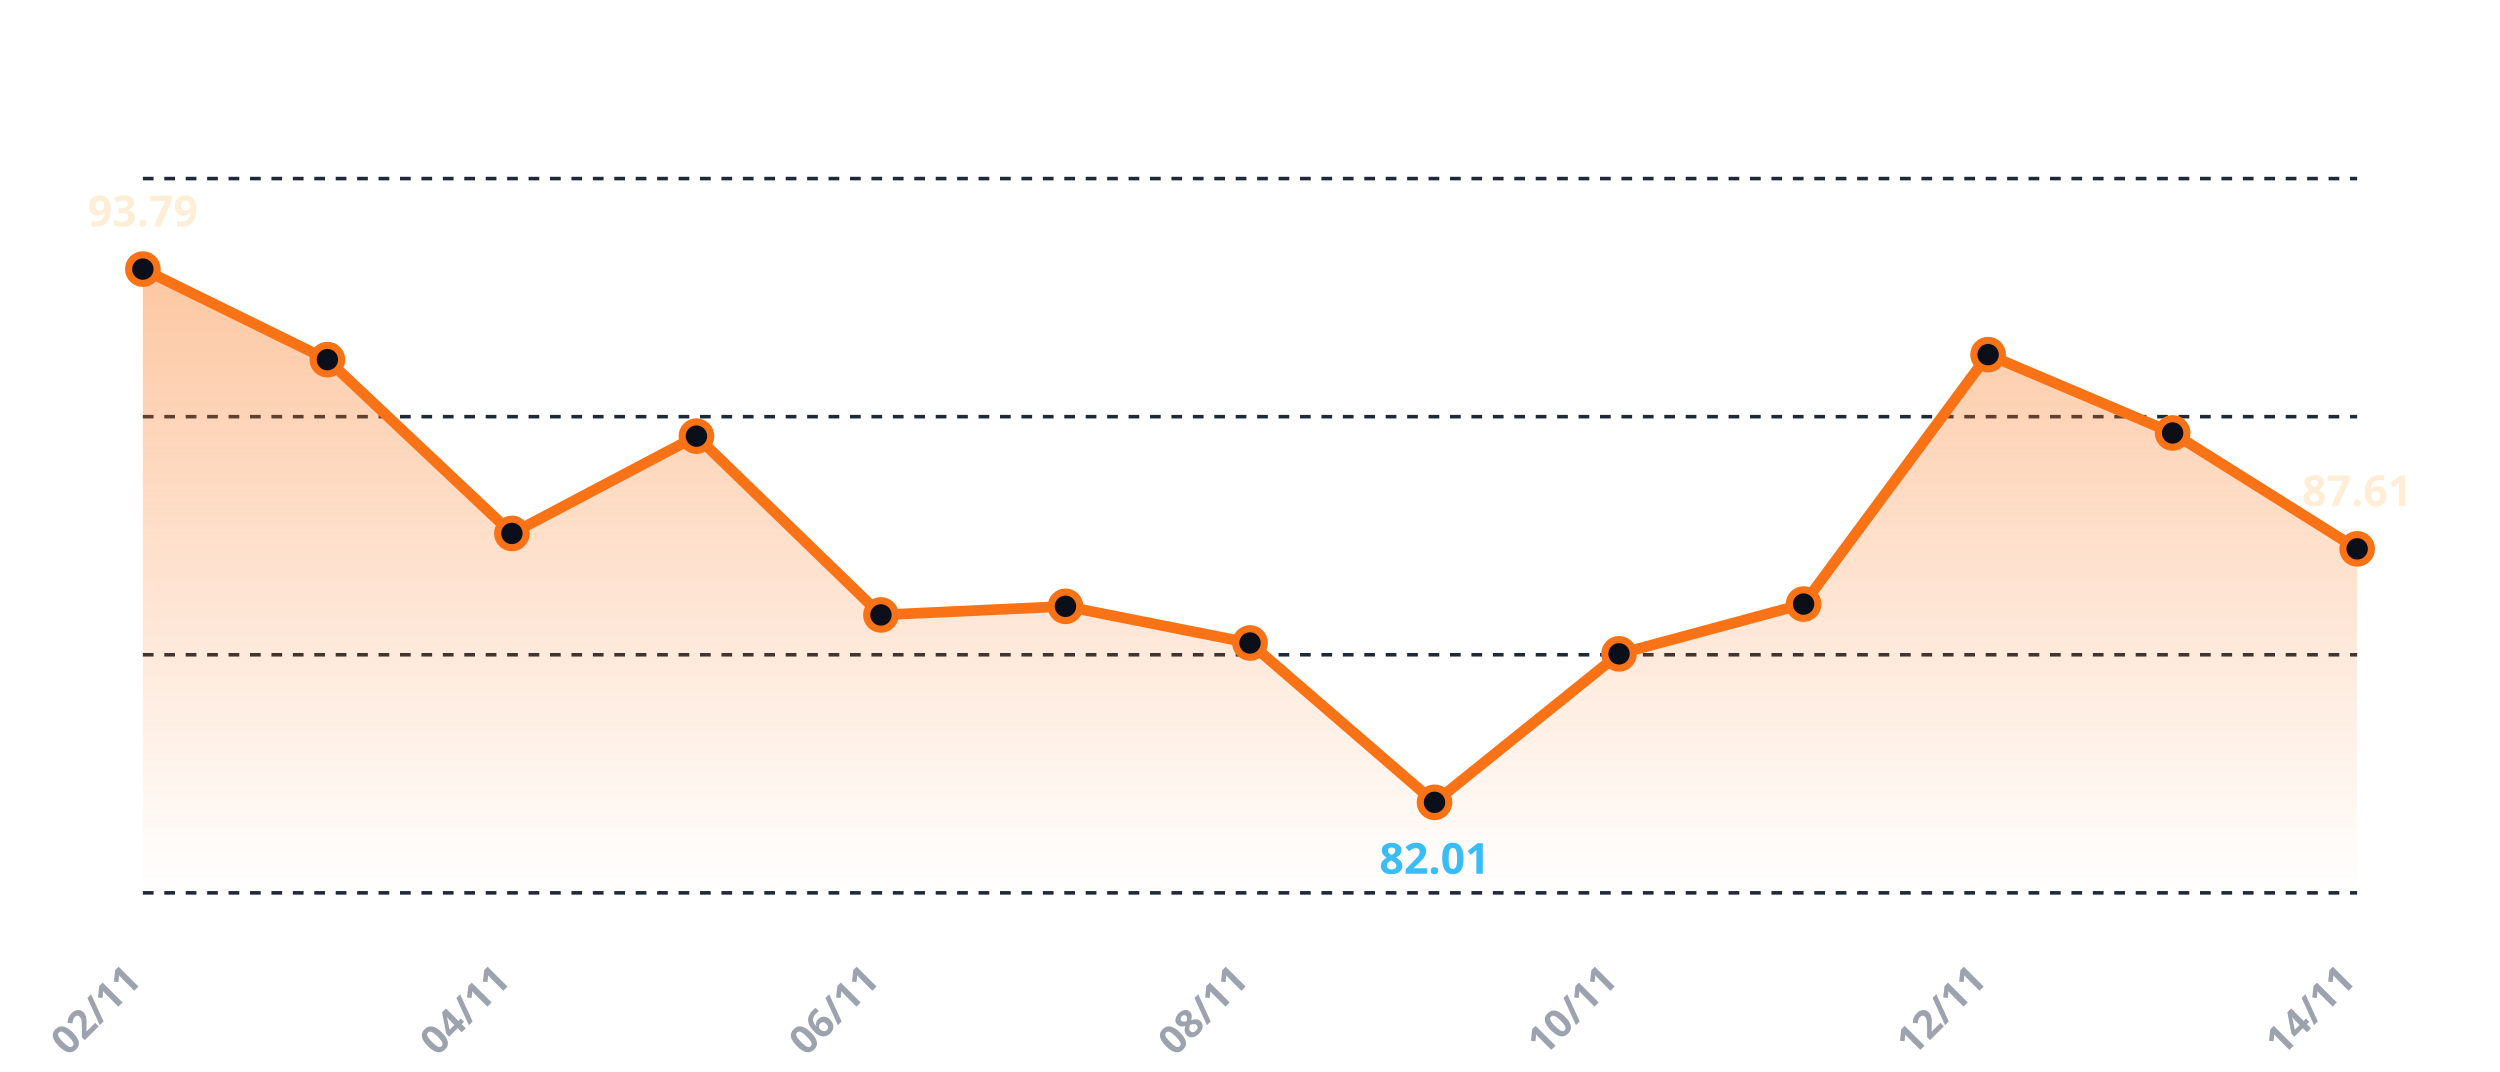
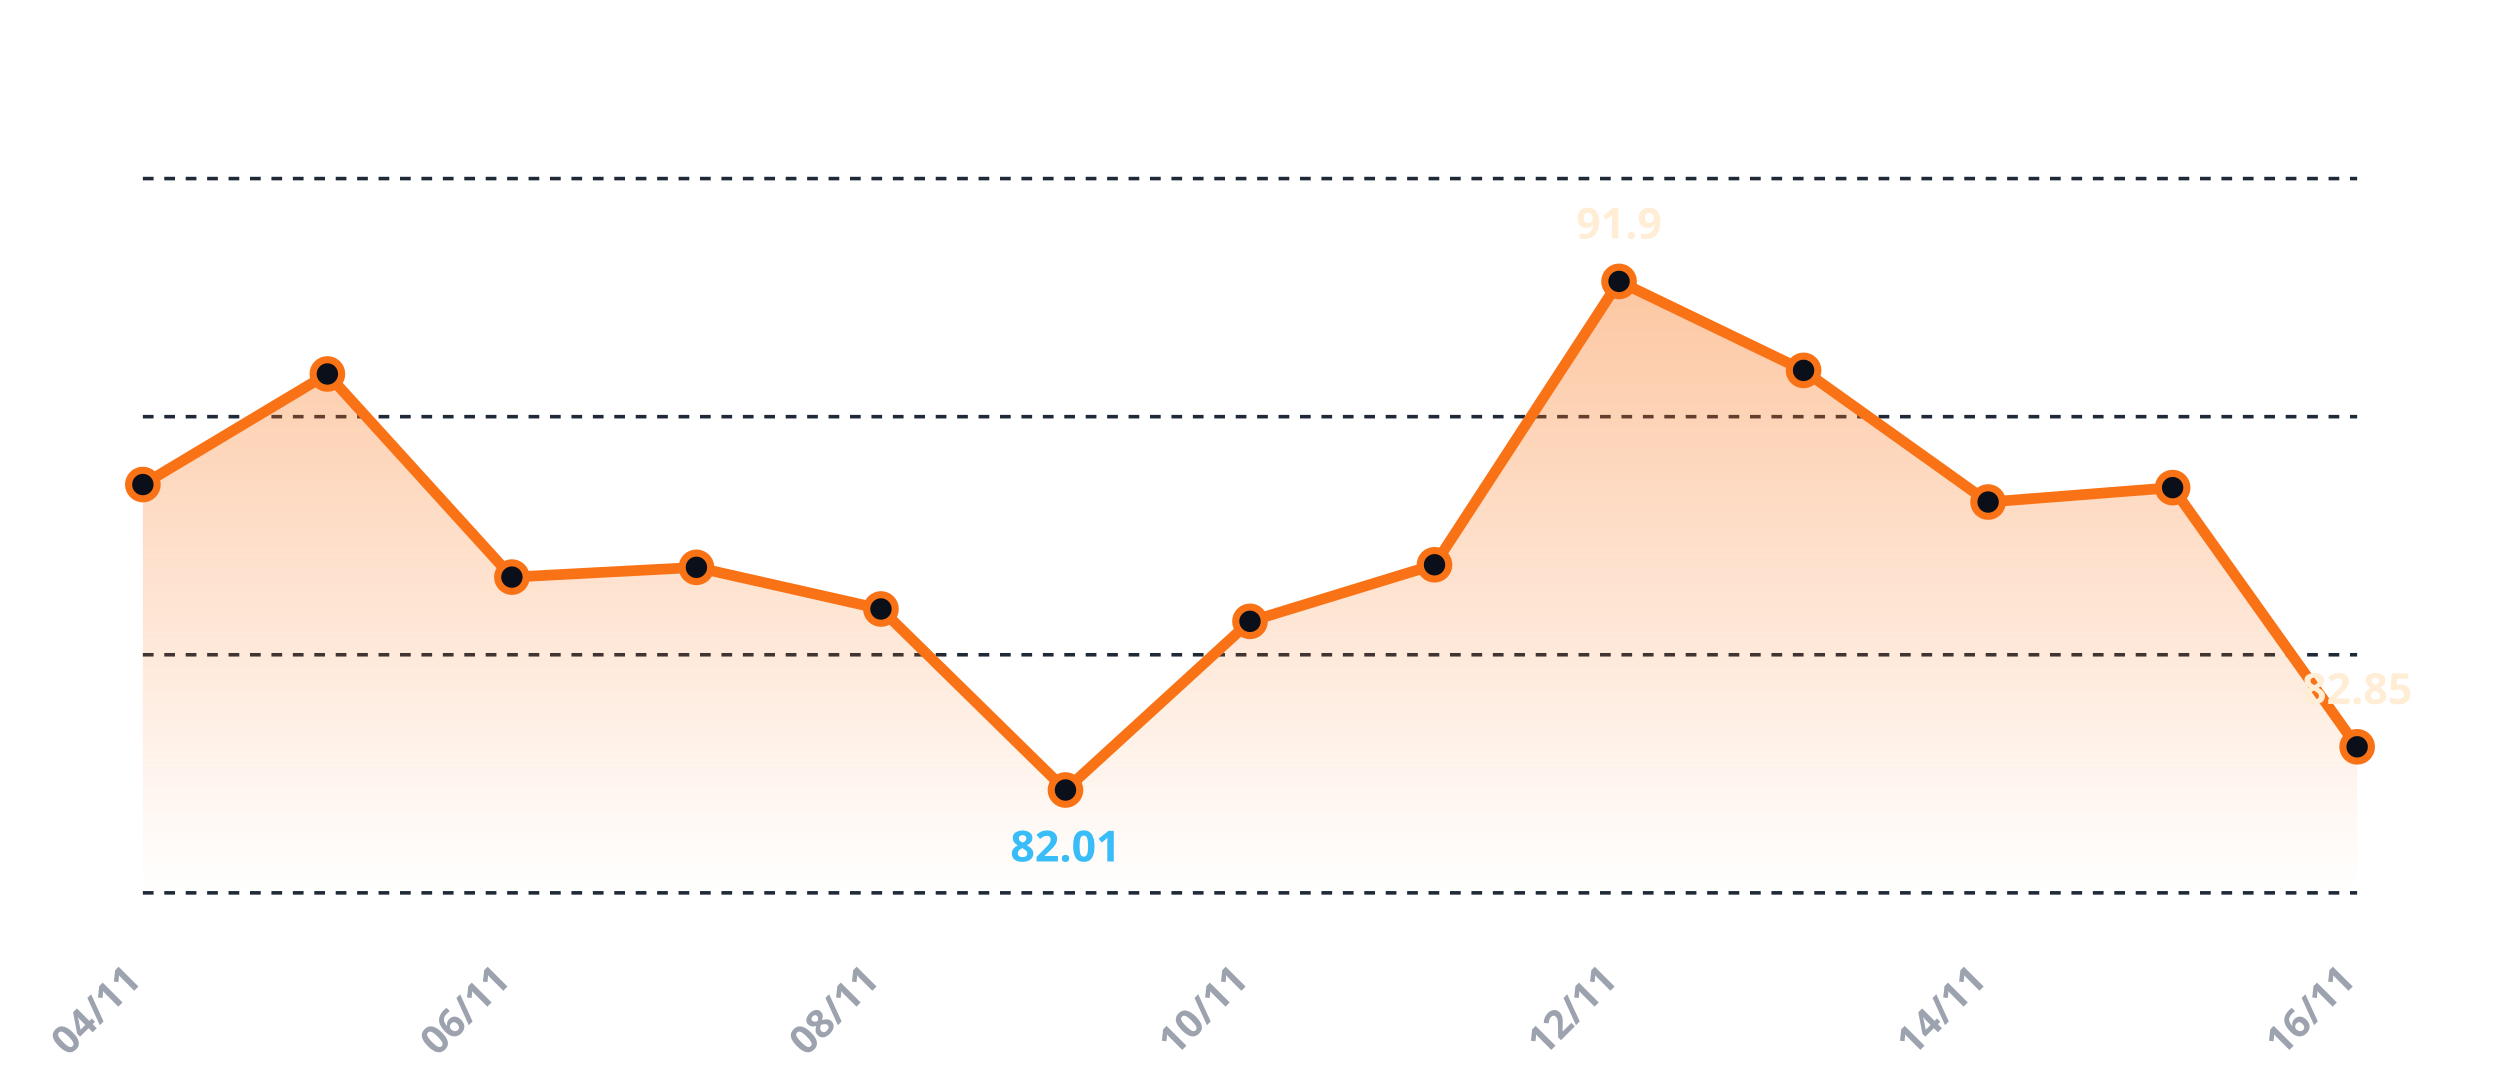
<svg xmlns="http://www.w3.org/2000/svg" viewBox="0 0 700 300" style="font-family: sans-serif; background-color: #0b0f19; border-radius: 8px;">
  <defs>
    <linearGradient id="gradGas" x1="0%" y1="0%" x2="0%" y2="100%">
      <stop offset="0%" style="stop-color:#f97316;stop-opacity:0.4" />
      <stop offset="100%" style="stop-color:#f97316;stop-opacity:0" />
    </linearGradient>
  </defs>
  <line x1="40" y1="250.0" x2="660" y2="250.0" stroke="#1f2937" stroke-dasharray="3,3" stroke-width="1" />
  <line x1="40" y1="183.333" x2="660" y2="183.333" stroke="#1f2937" stroke-dasharray="3,3" stroke-width="1" />
  <line x1="40" y1="116.667" x2="660" y2="116.667" stroke="#1f2937" stroke-dasharray="3,3" stroke-width="1" />
  <line x1="40" y1="50.0" x2="660" y2="50.0" stroke="#1f2937" stroke-dasharray="3,3" stroke-width="1" />
-   <text x="40.0" y="275" text-anchor="end" transform="rotate(-45, 40.0, 275)" font-size="11" font-weight="bold" fill="#9ca3af">02/11</text>
-   <text x="143.333" y="275" text-anchor="end" transform="rotate(-45, 143.3333, 275)" font-size="11" font-weight="bold" fill="#9ca3af">04/11</text>
-   <text x="246.667" y="275" text-anchor="end" transform="rotate(-45, 246.6667, 275)" font-size="11" font-weight="bold" fill="#9ca3af">06/11</text>
-   <text x="350.0" y="275" text-anchor="end" transform="rotate(-45, 350.0, 275)" font-size="11" font-weight="bold" fill="#9ca3af">08/11</text>
-   <text x="453.333" y="275" text-anchor="end" transform="rotate(-45, 453.3333, 275)" font-size="11" font-weight="bold" fill="#9ca3af">10/11</text>
-   <text x="556.667" y="275" text-anchor="end" transform="rotate(-45, 556.6667, 275)" font-size="11" font-weight="bold" fill="#9ca3af">12/11</text>
-   <text x="660.0" y="275" text-anchor="end" transform="rotate(-45, 660.0, 275)" font-size="11" font-weight="bold" fill="#9ca3af">14/11</text>
-   <polygon points="40.0,250 40.0,75.349 91.667,100.697 143.333,149.366 195.0,122.117 246.667,172.18 298.333,169.772 350.0,180.038 401.667,224.651 453.333,183.08 505.0,169.138 556.667,99.303 608.333,121.229 660.0,153.676 660.0,250" fill="url(#gradGas)" />
-   <polyline points="40.0,75.349 91.667,100.697 143.333,149.366 195.0,122.117 246.667,172.18 298.333,169.772 350.0,180.038 401.667,224.651 453.333,183.08 505.0,169.138 556.667,99.303 608.333,121.229 660.0,153.676" fill="none" stroke="#f97316" stroke-width="3" stroke-linecap="round" stroke-linejoin="round" />
-   <circle cx="40.0" cy="75.349" r="4" fill="#0b0f19" stroke="#f97316" stroke-width="2" />
-   <text x="40.0" y="63.349" text-anchor="middle" font-size="12" font-weight="bold" fill="#ffedd5">93.79</text>
-   <circle cx="91.667" cy="100.697" r="4" fill="#0b0f19" stroke="#f97316" stroke-width="2" />
-   <circle cx="143.333" cy="149.366" r="4" fill="#0b0f19" stroke="#f97316" stroke-width="2" />
-   <circle cx="195.0" cy="122.117" r="4" fill="#0b0f19" stroke="#f97316" stroke-width="2" />
-   <circle cx="246.667" cy="172.18" r="4" fill="#0b0f19" stroke="#f97316" stroke-width="2" />
-   <circle cx="298.333" cy="169.772" r="4" fill="#0b0f19" stroke="#f97316" stroke-width="2" />
-   <circle cx="350.0" cy="180.038" r="4" fill="#0b0f19" stroke="#f97316" stroke-width="2" />
-   <circle cx="401.667" cy="224.651" r="4" fill="#0b0f19" stroke="#f97316" stroke-width="2" />
-   <text x="401.667" y="244.651" text-anchor="middle" font-size="12" font-weight="bold" fill="#38bdf8">82.01</text>
-   <circle cx="453.333" cy="183.08" r="4" fill="#0b0f19" stroke="#f97316" stroke-width="2" />
-   <circle cx="505.0" cy="169.138" r="4" fill="#0b0f19" stroke="#f97316" stroke-width="2" />
-   <circle cx="556.667" cy="99.303" r="4" fill="#0b0f19" stroke="#f97316" stroke-width="2" />
-   <circle cx="608.333" cy="121.229" r="4" fill="#0b0f19" stroke="#f97316" stroke-width="2" />
-   <circle cx="660.0" cy="153.676" r="4" fill="#0b0f19" stroke="#f97316" stroke-width="2" />
-   <text x="660.0" y="141.676" text-anchor="middle" font-size="12" font-weight="bold" fill="#ffedd5">87.61</text>
+   <text x="40.0" y="275" text-anchor="end" transform="rotate(-45, 40.0, 275)" font-size="11" font-weight="bold" fill="#9ca3af">04/11</text>
+   <text x="143.333" y="275" text-anchor="end" transform="rotate(-45, 143.3333, 275)" font-size="11" font-weight="bold" fill="#9ca3af">06/11</text>
+   <text x="246.667" y="275" text-anchor="end" transform="rotate(-45, 246.6667, 275)" font-size="11" font-weight="bold" fill="#9ca3af">08/11</text>
+   <text x="350.0" y="275" text-anchor="end" transform="rotate(-45, 350.0, 275)" font-size="11" font-weight="bold" fill="#9ca3af">10/11</text>
+   <text x="453.333" y="275" text-anchor="end" transform="rotate(-45, 453.3333, 275)" font-size="11" font-weight="bold" fill="#9ca3af">12/11</text>
+   <text x="556.667" y="275" text-anchor="end" transform="rotate(-45, 556.6667, 275)" font-size="11" font-weight="bold" fill="#9ca3af">14/11</text>
+   <text x="660.0" y="275" text-anchor="end" transform="rotate(-45, 660.0, 275)" font-size="11" font-weight="bold" fill="#9ca3af">16/11</text>
+   <polygon points="40.0,250 40.0,135.673 91.667,104.716 143.333,161.591 195.0,158.855 246.667,170.518 298.333,221.202 350.0,173.974 401.667,158.135 453.333,78.798 505.0,103.708 556.667,140.569 608.333,136.537 660.0,209.107 660.0,250" fill="url(#gradGas)" />
+   <polyline points="40.0,135.673 91.667,104.716 143.333,161.591 195.0,158.855 246.667,170.518 298.333,221.202 350.0,173.974 401.667,158.135 453.333,78.798 505.0,103.708 556.667,140.569 608.333,136.537 660.0,209.107" fill="none" stroke="#f97316" stroke-width="3" stroke-linecap="round" stroke-linejoin="round" />
+   <circle cx="40.0" cy="135.673" r="4" fill="#0b0f19" stroke="#f97316" stroke-width="2" />
+   <circle cx="91.667" cy="104.716" r="4" fill="#0b0f19" stroke="#f97316" stroke-width="2" />
+   <circle cx="143.333" cy="161.591" r="4" fill="#0b0f19" stroke="#f97316" stroke-width="2" />
+   <circle cx="195.0" cy="158.855" r="4" fill="#0b0f19" stroke="#f97316" stroke-width="2" />
+   <circle cx="246.667" cy="170.518" r="4" fill="#0b0f19" stroke="#f97316" stroke-width="2" />
+   <circle cx="298.333" cy="221.202" r="4" fill="#0b0f19" stroke="#f97316" stroke-width="2" />
+   <text x="298.333" y="241.202" text-anchor="middle" font-size="12" font-weight="bold" fill="#38bdf8">82.01</text>
+   <circle cx="350.0" cy="173.974" r="4" fill="#0b0f19" stroke="#f97316" stroke-width="2" />
+   <circle cx="401.667" cy="158.135" r="4" fill="#0b0f19" stroke="#f97316" stroke-width="2" />
+   <circle cx="453.333" cy="78.798" r="4" fill="#0b0f19" stroke="#f97316" stroke-width="2" />
+   <text x="453.333" y="66.798" text-anchor="middle" font-size="12" font-weight="bold" fill="#ffedd5">91.9</text>
+   <circle cx="505.0" cy="103.708" r="4" fill="#0b0f19" stroke="#f97316" stroke-width="2" />
+   <circle cx="556.667" cy="140.569" r="4" fill="#0b0f19" stroke="#f97316" stroke-width="2" />
+   <circle cx="608.333" cy="136.537" r="4" fill="#0b0f19" stroke="#f97316" stroke-width="2" />
+   <circle cx="660.0" cy="209.107" r="4" fill="#0b0f19" stroke="#f97316" stroke-width="2" />
+   <text x="660.0" y="197.107" text-anchor="middle" font-size="12" font-weight="bold" fill="#ffedd5">82.85</text>
</svg>
